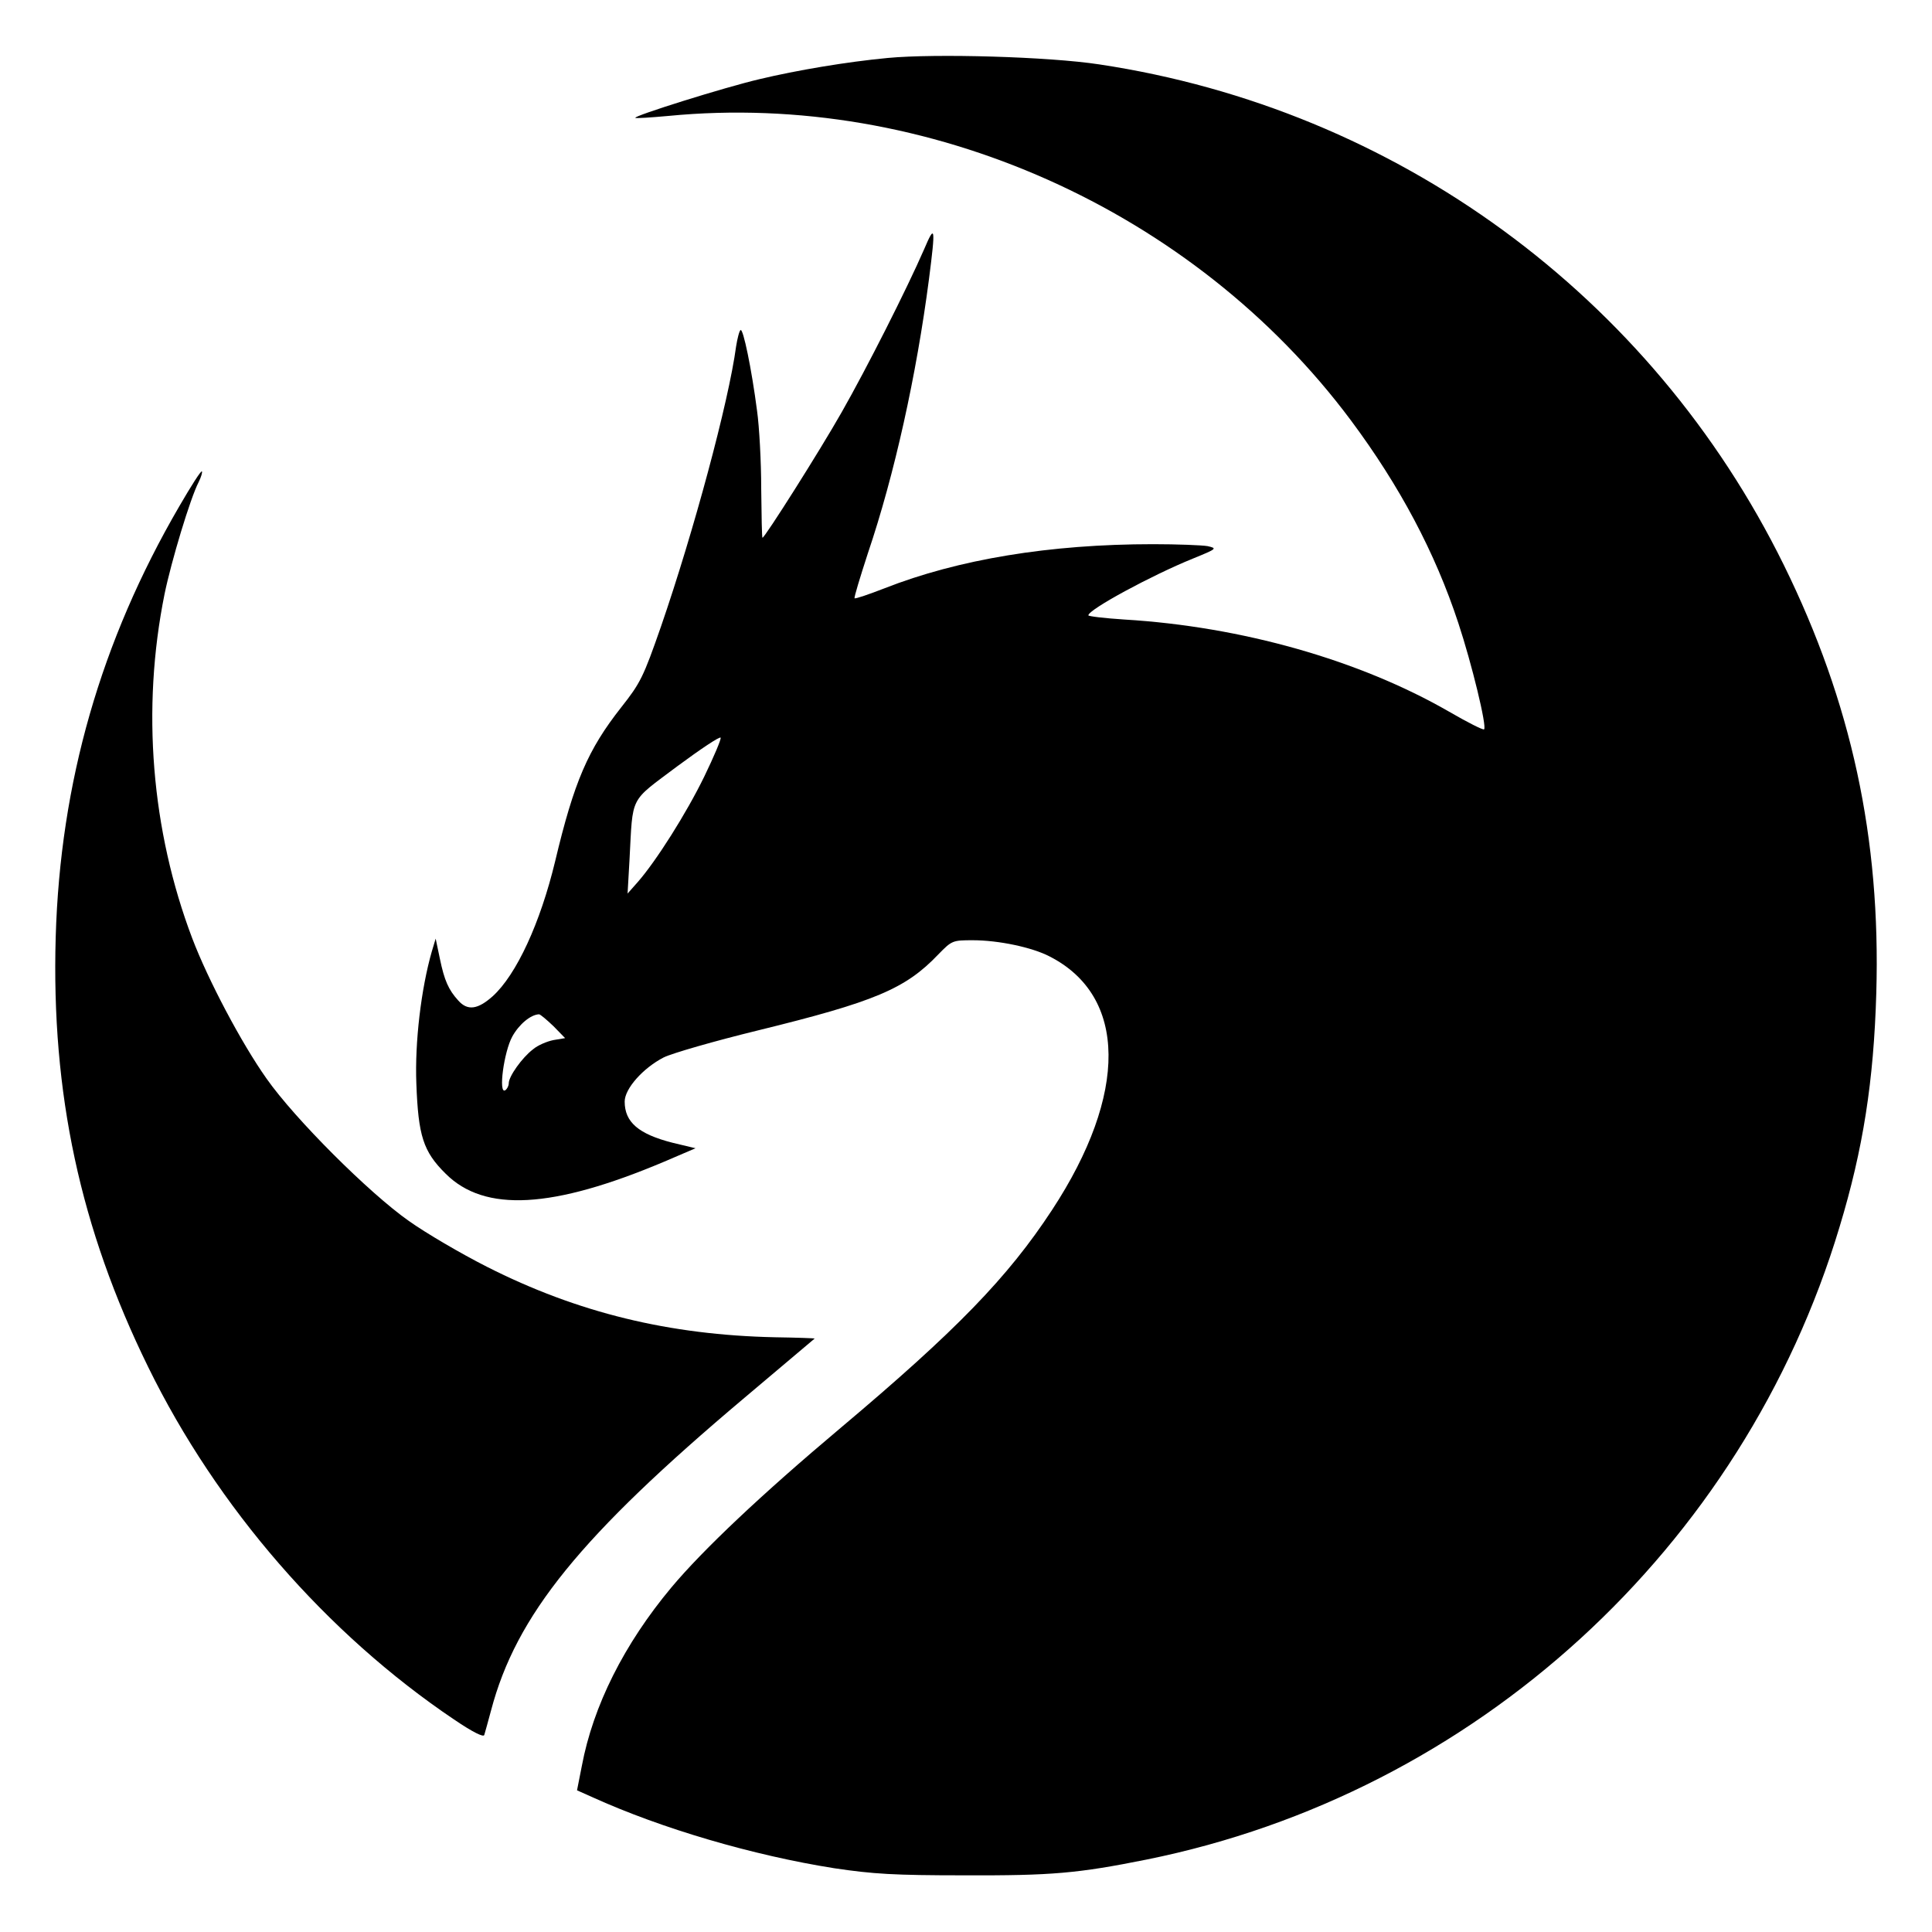
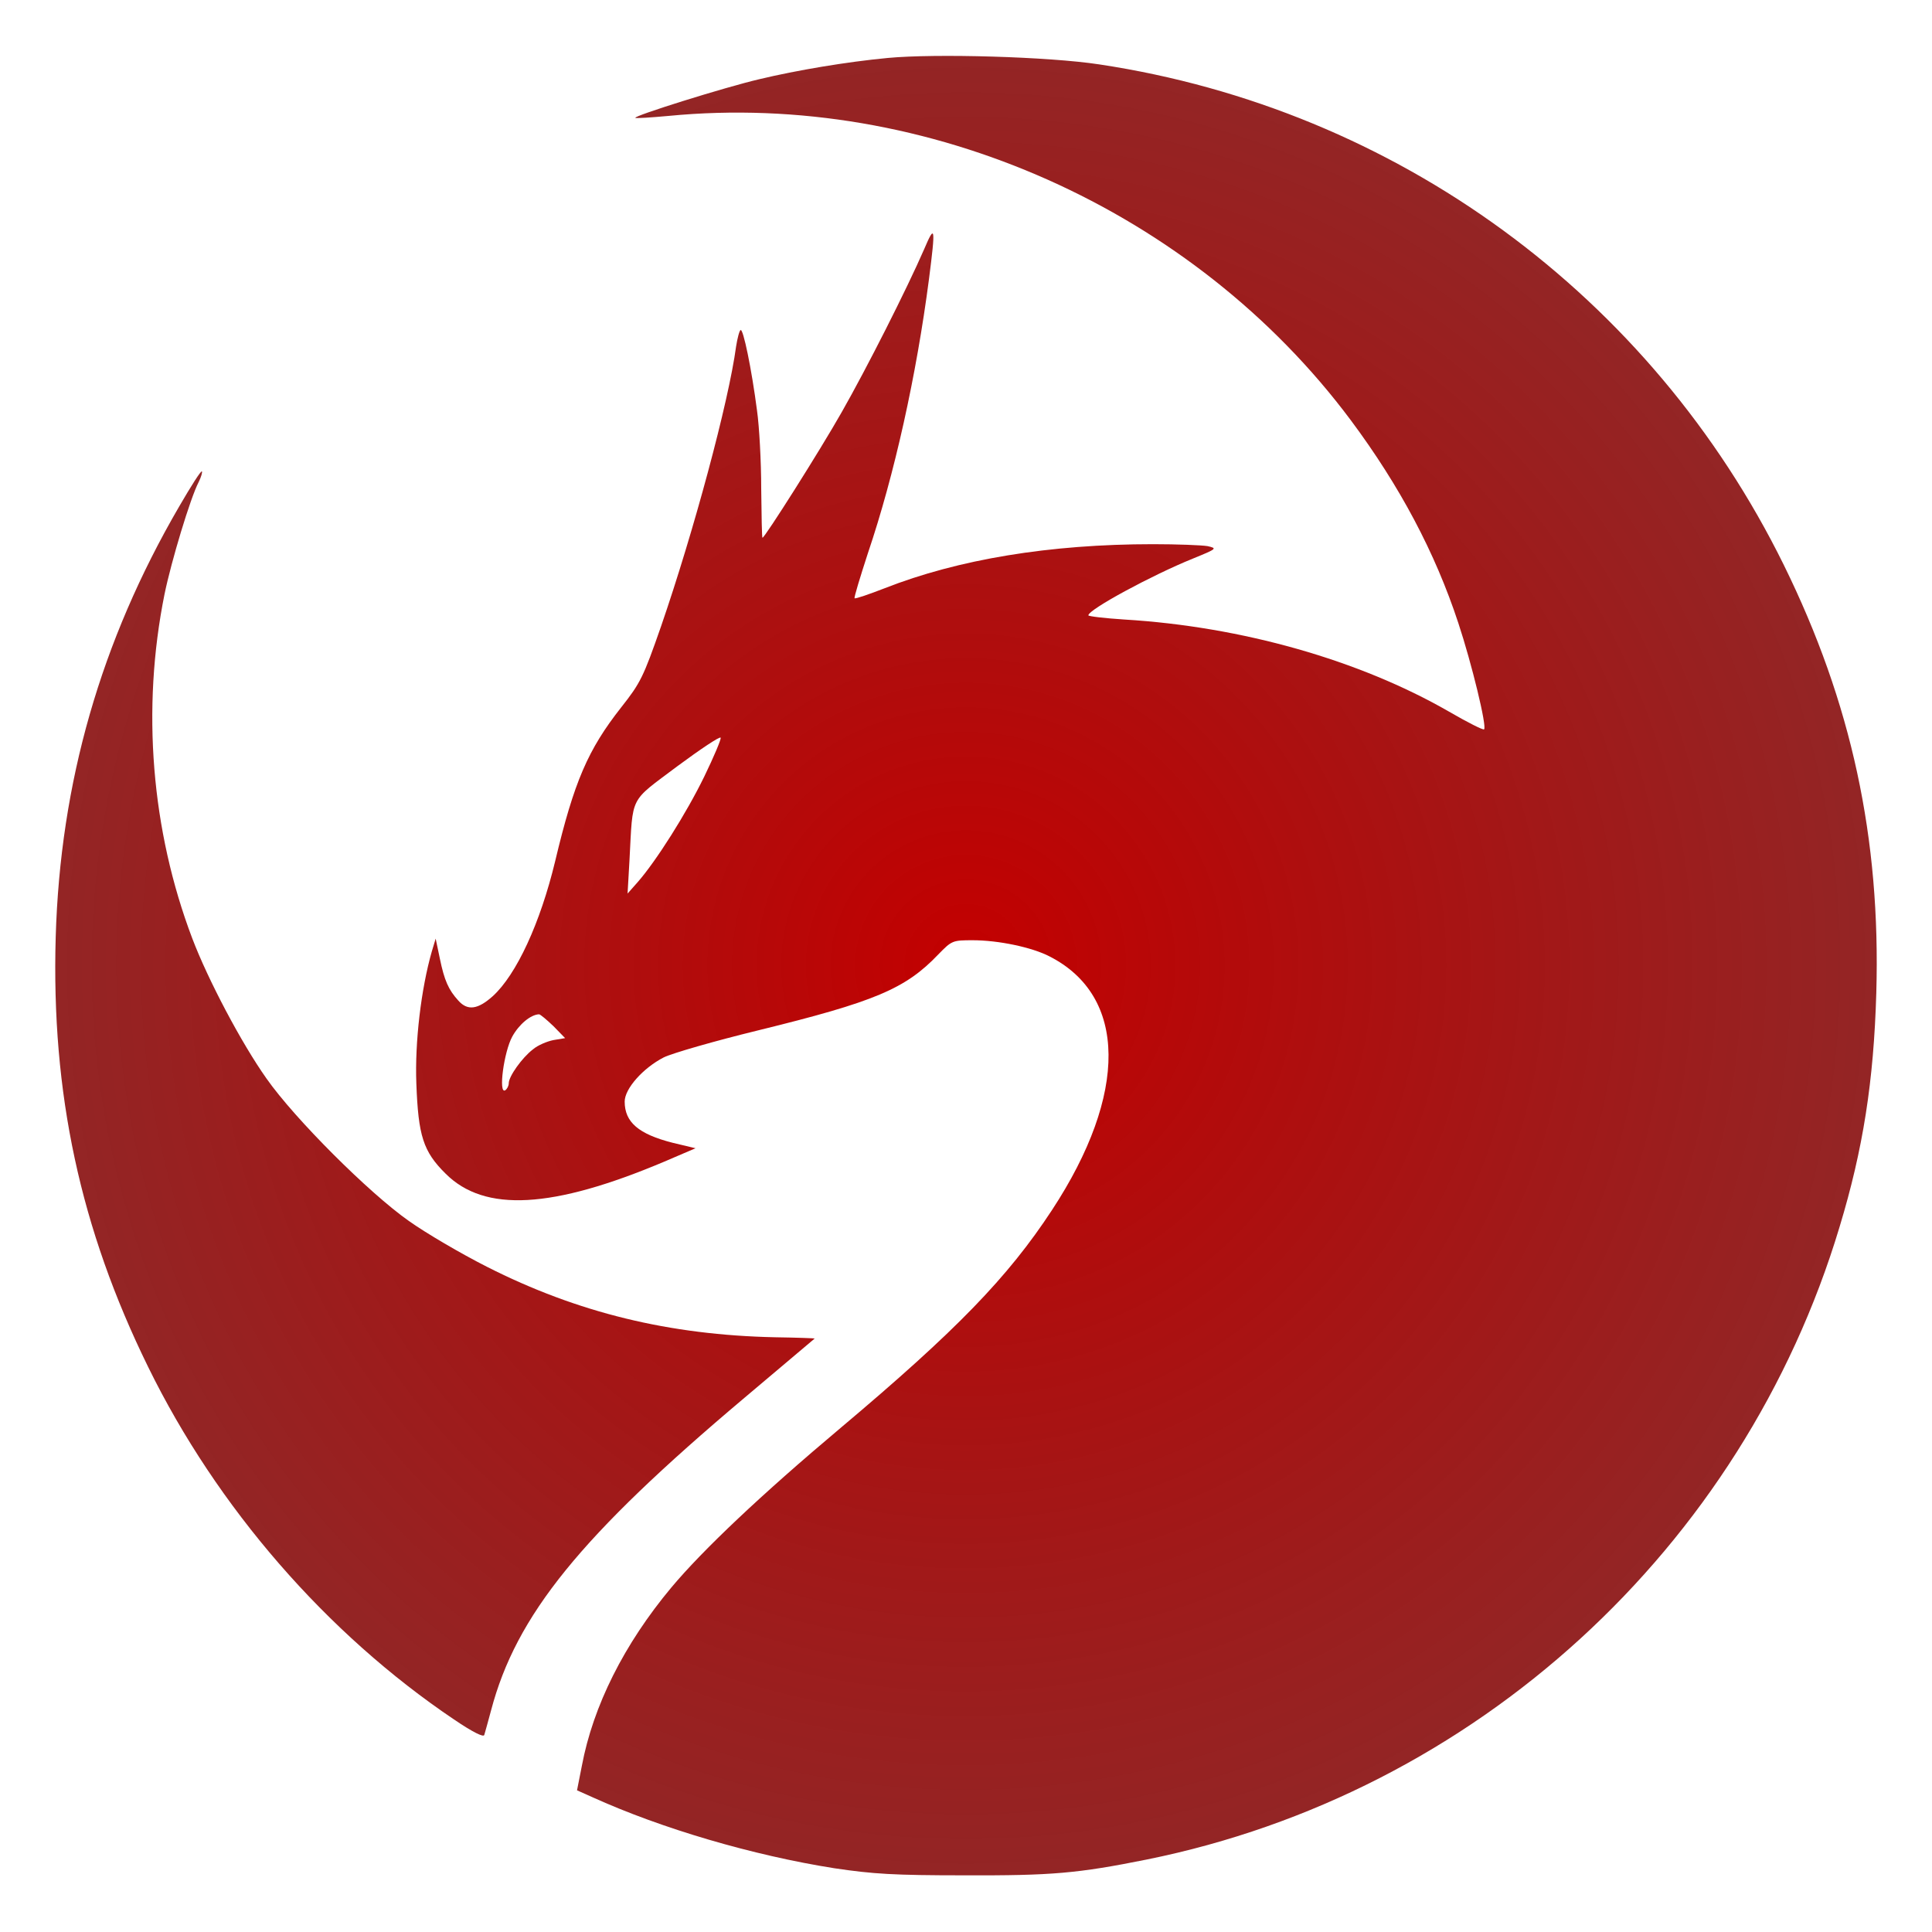
- <svg xmlns="http://www.w3.org/2000/svg" version="1.0" width="600pt" height="600pt" viewBox="0 0 600 600" preserveAspectRatio="xMidYMid meet">
-   <g transform="translate(0,600) scale(0.1,-0.1)" fill="#000000" stroke="none">
-     <path d="M2757 5820 c-127 -12 -282 -38 -399 -66 -107 -25 -391 -114 -385 -120 2 -2 48 1 103 6 803 78 1631 -291 2119 -945 152 -204 262 -411 334 -630 42 -127 89 -321 80 -330 -3 -3 -52 22 -109 55 -278 160 -643 264 -1008 286 -62 4 -112 10 -112 13 0 18 198 125 324 176 76 31 77 32 46 39 -18 3 -94 6 -169 6 -321 0 -605 -47 -834 -137 -49 -19 -90 -33 -93 -31 -2 3 17 65 41 139 83 245 151 553 190 852 21 163 19 173 -15 93 -54 -124 -178 -369 -256 -506 -68 -120 -239 -390 -246 -390 -2 0 -3 69 -4 153 0 83 -6 193 -13 242 -17 131 -43 255 -51 250 -4 -2 -10 -26 -14 -51 -23 -172 -132 -576 -233 -869 -55 -158 -64 -176 -124 -252 -103 -131 -146 -230 -205 -478 -46 -191 -120 -352 -194 -419 -46 -41 -78 -46 -107 -13 -30 33 -43 62 -57 130 l-13 62 -12 -40 c-33 -115 -53 -281 -48 -410 6 -162 21 -211 91 -280 121 -121 332 -109 678 37 l98 42 -71 17 c-106 27 -149 64 -149 128 0 40 57 104 121 137 26 13 158 51 293 84 363 89 458 129 560 236 42 43 44 44 107 44 80 0 184 -22 238 -50 242 -123 245 -427 8 -788 -137 -209 -297 -374 -657 -677 -245 -206 -427 -378 -525 -495 -147 -176 -243 -368 -278 -554 l-15 -76 47 -21 c216 -98 499 -181 752 -221 121 -18 186 -22 404 -22 271 -1 352 6 566 49 1020 206 1852 966 2152 1965 73 241 106 452 114 726 14 481 -77 902 -287 1329 -412 837 -1203 1416 -2126 1555 -157 24 -509 34 -657 20z m-570 -2232 c-55 -113 -149 -262 -207 -328 l-31 -35 6 105 c11 203 -2 177 148 290 73 54 133 94 135 89 2 -5 -21 -59 -51 -121z m-468 -775 l36 -37 -36 -6 c-20 -4 -49 -16 -64 -29 -34 -26 -75 -84 -75 -105 0 -8 -5 -18 -11 -22 -22 -13 -4 120 22 167 21 38 57 68 83 69 4 0 24 -17 45 -37z" />
-     <path d="M557 4428 c-244 -419 -370 -858 -384 -1338 -14 -485 76 -905 287 -1335 214 -437 555 -829 950 -1095 59 -40 92 -56 94 -48 2 7 12 42 21 76 78 296 278 542 787 971 120 101 218 184 218 184 0 1 -55 3 -123 4 -328 7 -613 76 -895 219 -81 41 -190 105 -242 142 -124 87 -355 318 -442 442 -78 110 -182 307 -231 436 -127 335 -158 712 -86 1069 21 102 80 298 106 348 8 16 12 31 10 33 -3 3 -34 -46 -70 -108z" />
+ <svg xmlns="http://www.w3.org/2000/svg" xmlns:xlink="http://www.w3.org/1999/xlink" version="1.0" width="600pt" height="600pt" viewBox="0 0 600 600" preserveAspectRatio="xMidYMid meet" id="svg2">
+   <defs id="defs2">
+     <linearGradient id="linearGradient10">
+       <stop style="stop-color:#c30000;stop-opacity:1;" offset="0" id="stop10" />
+       <stop style="stop-color:#810000;stop-opacity:0.855;" offset="1" id="stop11" />
+     </linearGradient>
+     <radialGradient xlink:href="#linearGradient10" id="radialGradient11" cx="2999.994" cy="3001.155" fx="2999.994" fy="3001.155" r="2828.402" gradientTransform="matrix(1,0,0,0.9988832,0,3.351635)" gradientUnits="userSpaceOnUse" />
+     <meshgradient id="meshgradient11" gradientUnits="userSpaceOnUse" x="171.592" y="175.912">
+       <meshrow id="meshrow11">
+         <meshpatch id="meshpatch11">
+           <stop path="c 1885.6,0  3771.2,0  5656.8,0" style="stop-color:#ffffff;stop-opacity:1" id="stop12" />
+           <stop path="c 0,1883.5  0,3766.99  0,5650.49" style="stop-color:#aa0000;stop-opacity:1" id="stop13" />
+           <stop path="c -1885.6,0  -3771.2,0  -5656.8,0" style="stop-color:#ffffff;stop-opacity:1" id="stop14" />
+           <stop path="c 0,-1883.5  0,-3766.99  0,-5650.49" style="stop-color:#aa0000;stop-opacity:1" id="stop15" />
+         </meshpatch>
+       </meshrow>
+     </meshgradient>
+   </defs>
+   <g transform="translate(0,600) scale(0.1,-0.1)" fill="#000000" stroke="none" id="g2" style="fill:url(#meshgradient11);fill-opacity:1">
+     <path d="M2757 5820 c-127 -12 -282 -38 -399 -66 -107 -25 -391 -114 -385 -120 2 -2 48 1 103 6 803 78 1631 -291 2119 -945 152 -204 262 -411 334 -630 42 -127 89 -321 80 -330 -3 -3 -52 22 -109 55 -278 160 -643 264 -1008 286 -62 4 -112 10 -112 13 0 18 198 125 324 176 76 31 77 32 46 39 -18 3 -94 6 -169 6 -321 0 -605 -47 -834 -137 -49 -19 -90 -33 -93 -31 -2 3 17 65 41 139 83 245 151 553 190 852 21 163 19 173 -15 93 -54 -124 -178 -369 -256 -506 -68 -120 -239 -390 -246 -390 -2 0 -3 69 -4 153 0 83 -6 193 -13 242 -17 131 -43 255 -51 250 -4 -2 -10 -26 -14 -51 -23 -172 -132 -576 -233 -869 -55 -158 -64 -176 -124 -252 -103 -131 -146 -230 -205 -478 -46 -191 -120 -352 -194 -419 -46 -41 -78 -46 -107 -13 -30 33 -43 62 -57 130 l-13 62 -12 -40 c-33 -115 -53 -281 -48 -410 6 -162 21 -211 91 -280 121 -121 332 -109 678 37 l98 42 -71 17 c-106 27 -149 64 -149 128 0 40 57 104 121 137 26 13 158 51 293 84 363 89 458 129 560 236 42 43 44 44 107 44 80 0 184 -22 238 -50 242 -123 245 -427 8 -788 -137 -209 -297 -374 -657 -677 -245 -206 -427 -378 -525 -495 -147 -176 -243 -368 -278 -554 l-15 -76 47 -21 c216 -98 499 -181 752 -221 121 -18 186 -22 404 -22 271 -1 352 6 566 49 1020 206 1852 966 2152 1965 73 241 106 452 114 726 14 481 -77 902 -287 1329 -412 837 -1203 1416 -2126 1555 -157 24 -509 34 -657 20z m-570 -2232 c-55 -113 -149 -262 -207 -328 l-31 -35 6 105 c11 203 -2 177 148 290 73 54 133 94 135 89 2 -5 -21 -59 -51 -121z m-468 -775 l36 -37 -36 -6 c-20 -4 -49 -16 -64 -29 -34 -26 -75 -84 -75 -105 0 -8 -5 -18 -11 -22 -22 -13 -4 120 22 167 21 38 57 68 83 69 4 0 24 -17 45 -37z" id="path1" style="fill:url(#radialGradient11);fill-opacity:1.0" />
+     <path d="M557 4428 c-244 -419 -370 -858 -384 -1338 -14 -485 76 -905 287 -1335 214 -437 555 -829 950 -1095 59 -40 92 -56 94 -48 2 7 12 42 21 76 78 296 278 542 787 971 120 101 218 184 218 184 0 1 -55 3 -123 4 -328 7 -613 76 -895 219 -81 41 -190 105 -242 142 -124 87 -355 318 -442 442 -78 110 -182 307 -231 436 -127 335 -158 712 -86 1069 21 102 80 298 106 348 8 16 12 31 10 33 -3 3 -34 -46 -70 -108z" id="path2" style="fill:url(#radialGradient11);fill-opacity:1.0" />
  </g>
</svg>
